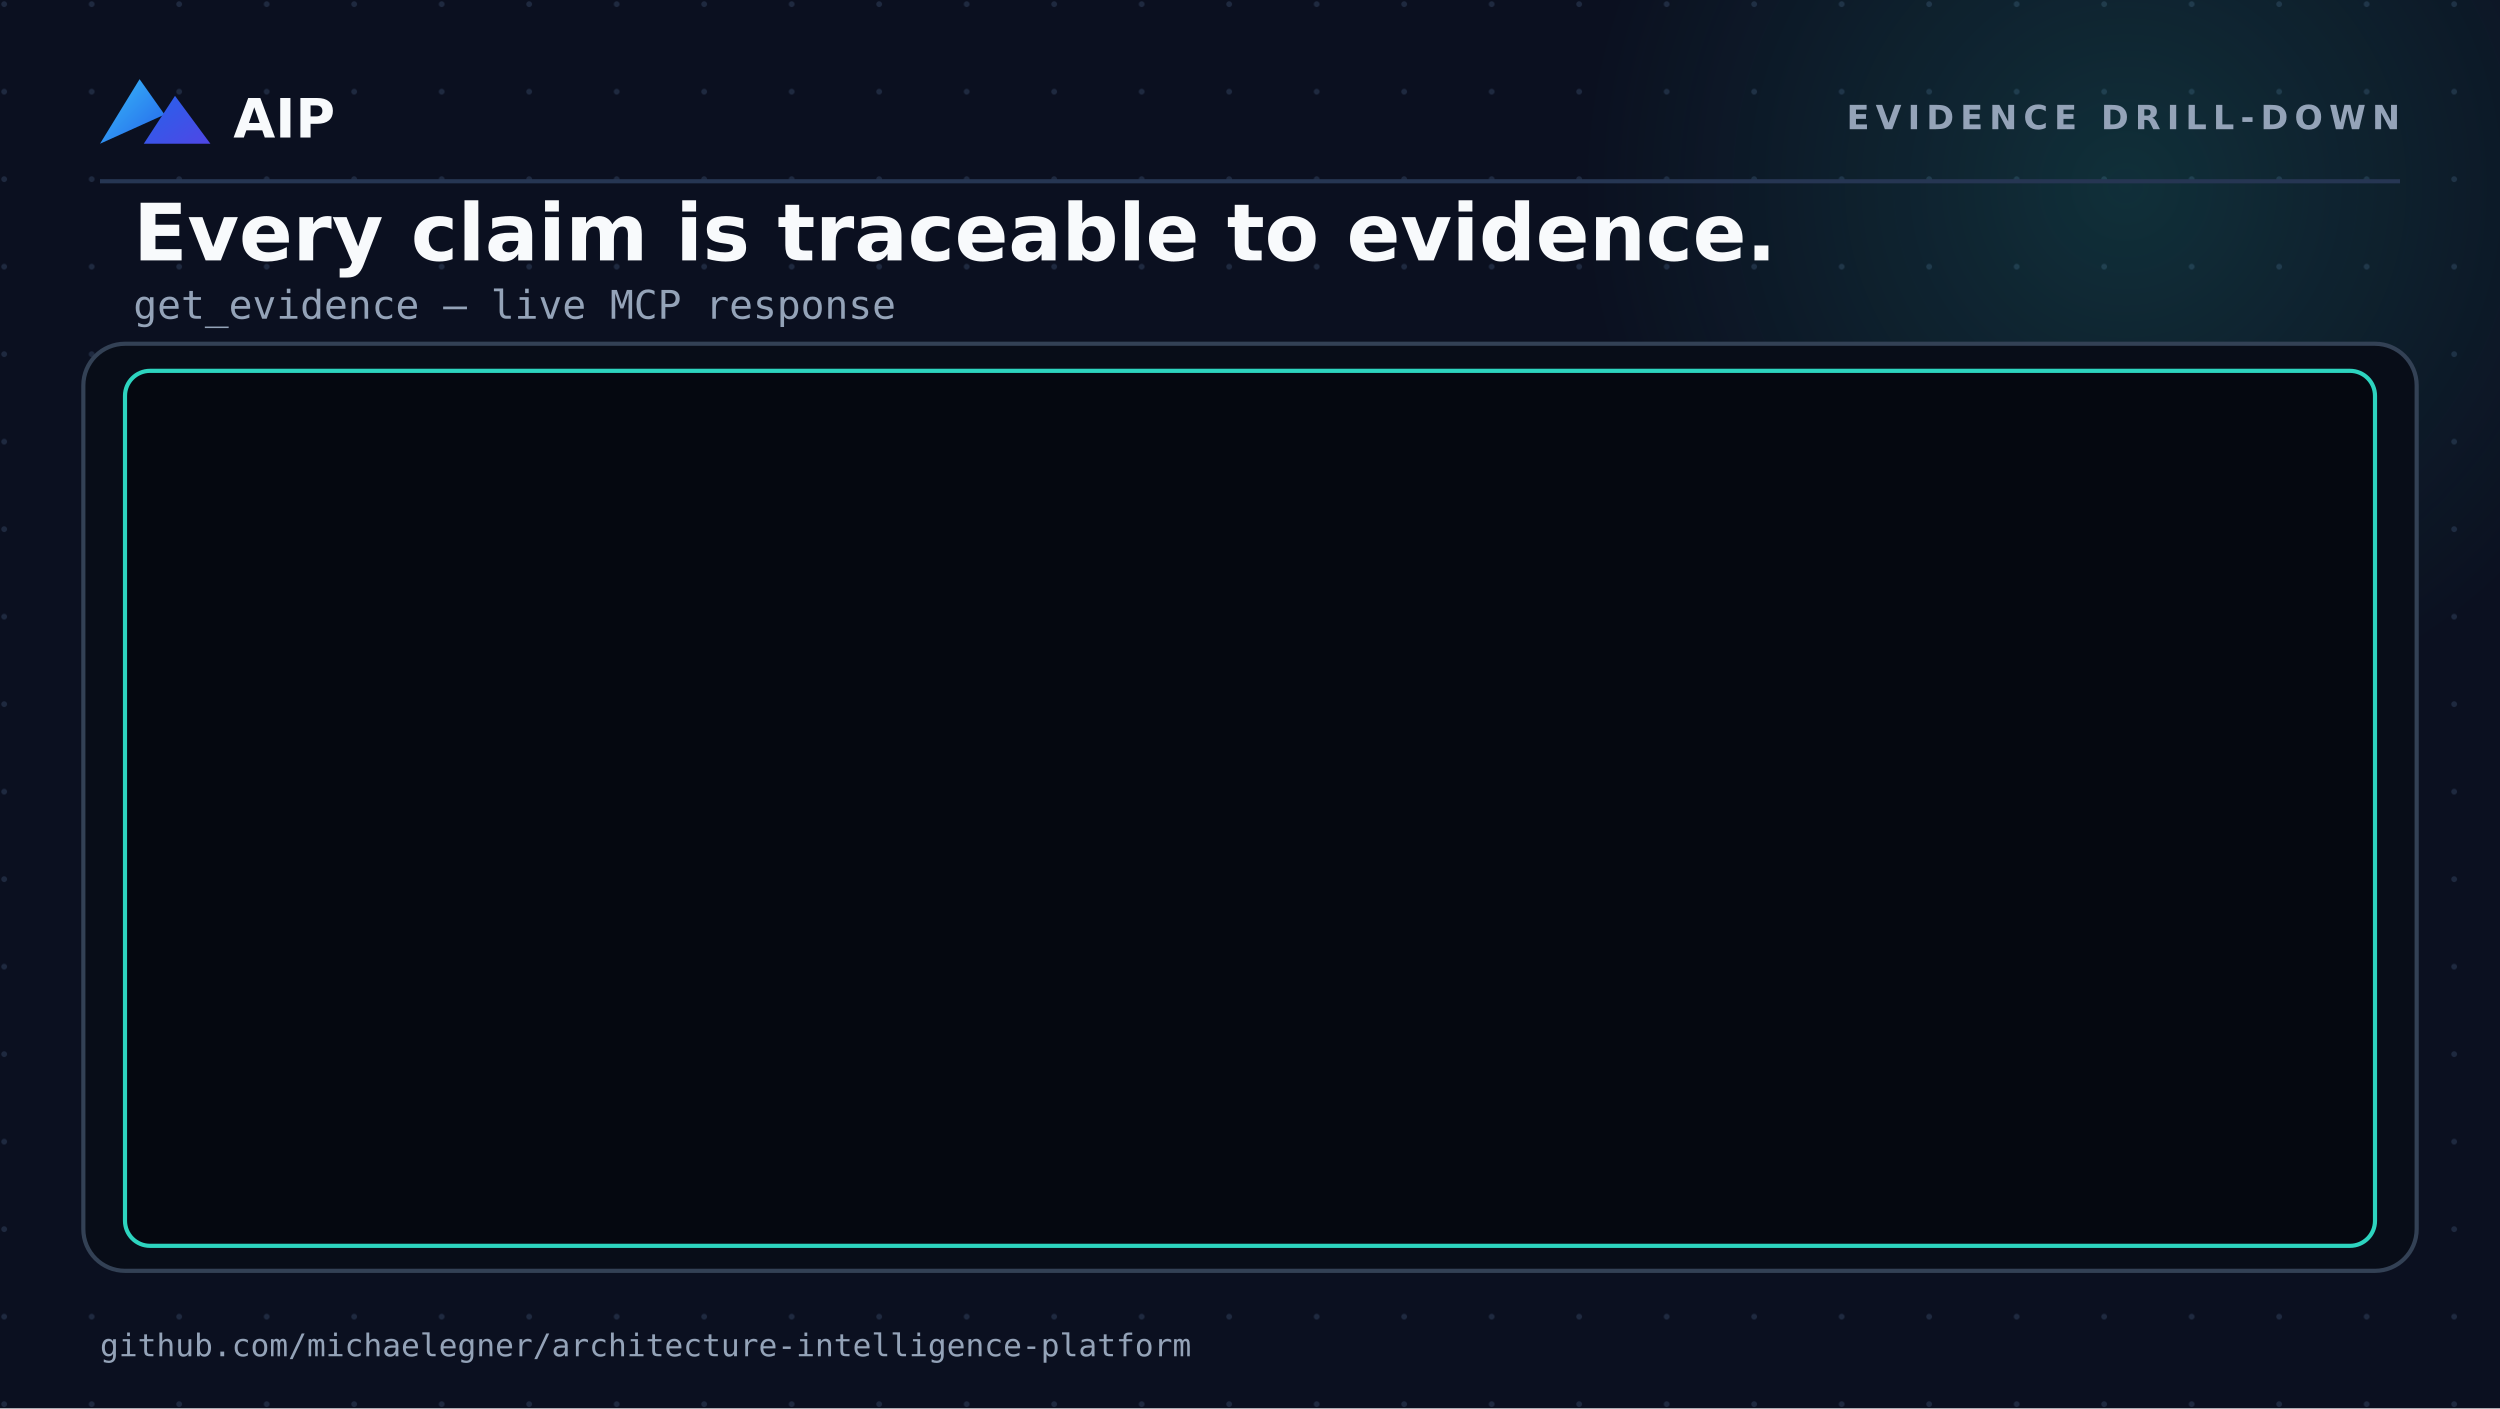
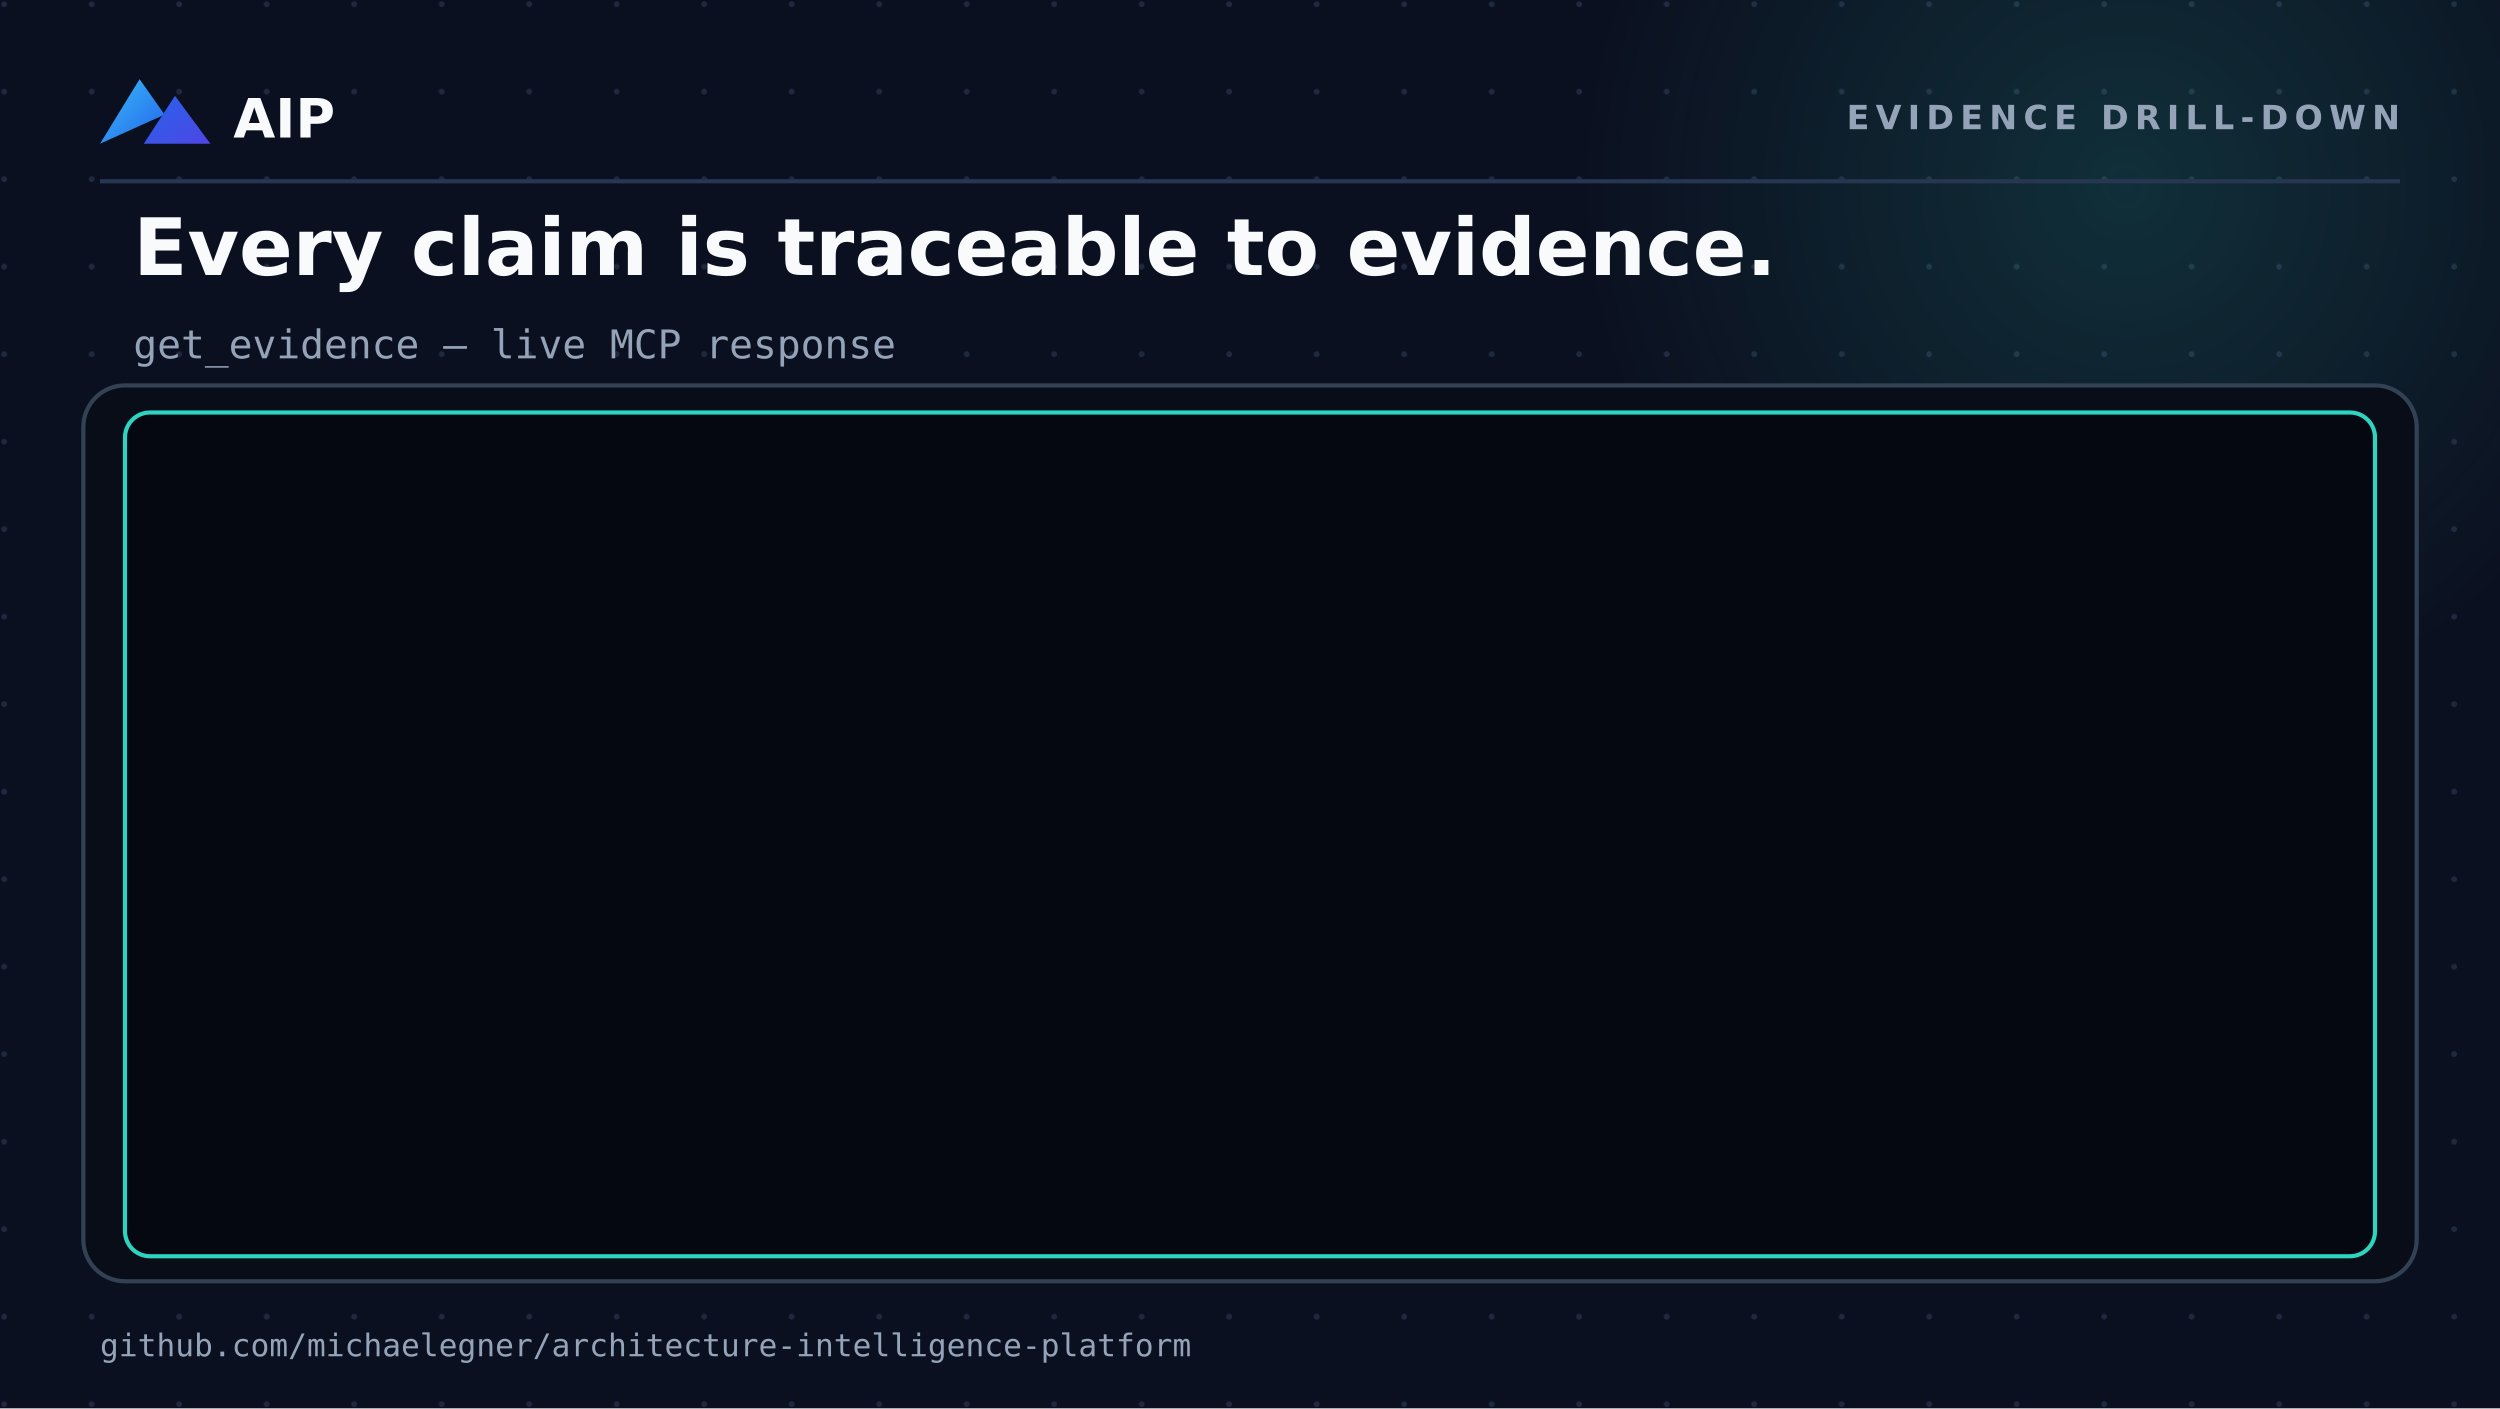
<svg xmlns="http://www.w3.org/2000/svg" width="1200" height="676" viewBox="0 0 1200 676">
  <defs>
    <linearGradient id="logoGradient" x1="0" y1="0" x2="1" y2="1">
      <stop stop-color="#38BDF8" />
      <stop offset="1" stop-color="#2563EB" />
    </linearGradient>
    <linearGradient id="logoGradient2" x1="0" y1="0" x2="1" y2="1">
      <stop stop-color="#2563EB" />
      <stop offset="1" stop-color="#4F46E5" />
    </linearGradient>
    <radialGradient id="halo">
      <stop stop-color="#2DD4BF" stop-opacity=".16" />
      <stop offset="1" stop-color="#2DD4BF" stop-opacity="0" />
    </radialGradient>
    <pattern id="grid" width="42" height="42" patternUnits="userSpaceOnUse">
      <circle cx="2" cy="2" r="1.4" fill="#31415D" opacity=".5" />
    </pattern>
    <marker id="arrow" markerWidth="10" markerHeight="10" refX="8" refY="3" orient="auto">
      <path d="M0,0 L0,6 L9,3 z" fill="#38BDF8" />
    </marker>
  </defs>
  <rect width="1200" height="676" fill="#0B1020" />
  <rect width="1200" height="676" fill="url(#grid)" />
  <ellipse cx="1020" cy="90" rx="260" ry="260" fill="url(#halo)" />
  <polygon points="48,69 67,38 79,55" fill="url(#logoGradient)" />
  <polygon points="69,69 84,46 101,69" fill="url(#logoGradient2)" />
  <text x="112" y="66" fill="#F8FAFC" font-family="DejaVu Sans" font-size="26" font-weight="700" text-anchor="start" letter-spacing="0">AIP</text>
  <text x="1152" y="62" fill="#94A3B8" font-family="DejaVu Sans" font-size="16" font-weight="700" text-anchor="end" letter-spacing="3">EVIDENCE DRILL-DOWN</text>
  <rect x="48" y="86" width="1104" height="2" fill="#263653" />
  <text x="48" y="651" fill="#94A3B8" font-family="DejaVu Sans Mono" font-size="15" font-weight="400" text-anchor="start" letter-spacing="0">github.com/michaelegner/architecture-intelligence-platform</text>
-   <text x="64" y="125" fill="#F8FAFC" font-family="DejaVu Sans" font-size="38" font-weight="700" text-anchor="start" letter-spacing="0">Every claim is traceable to evidence.</text>
-   <text x="64" y="153" fill="#94A3B8" font-family="DejaVu Sans Mono" font-size="19" font-weight="400" text-anchor="start" letter-spacing="0">get_evidence — live MCP response</text>
-   <rect x="40" y="165" width="1120" height="445" rx="20" fill="#080D18" stroke="#334155" stroke-width="2" opacity="1" />
-   <rect x="60" y="178" width="1080" height="420" rx="12" fill="#050810" stroke="#2DD4BF" stroke-width="2" opacity="1" />
+   <text x="64" y="132" fill="#F8FAFC" font-family="DejaVu Sans" font-size="38" font-weight="700" text-anchor="start" letter-spacing="0">Every claim is traceable to evidence.</text>
+   <text x="64" y="172" fill="#94A3B8" font-family="DejaVu Sans Mono" font-size="19" font-weight="400" text-anchor="start" letter-spacing="0">get_evidence — live MCP response</text>
+   <rect x="40" y="185" width="1120" height="430" rx="20" fill="#080D18" stroke="#334155" stroke-width="2" opacity="1" />
+   <rect x="60" y="198" width="1080" height="405" rx="12" fill="#050810" stroke="#2DD4BF" stroke-width="2" opacity="1" />
</svg>
